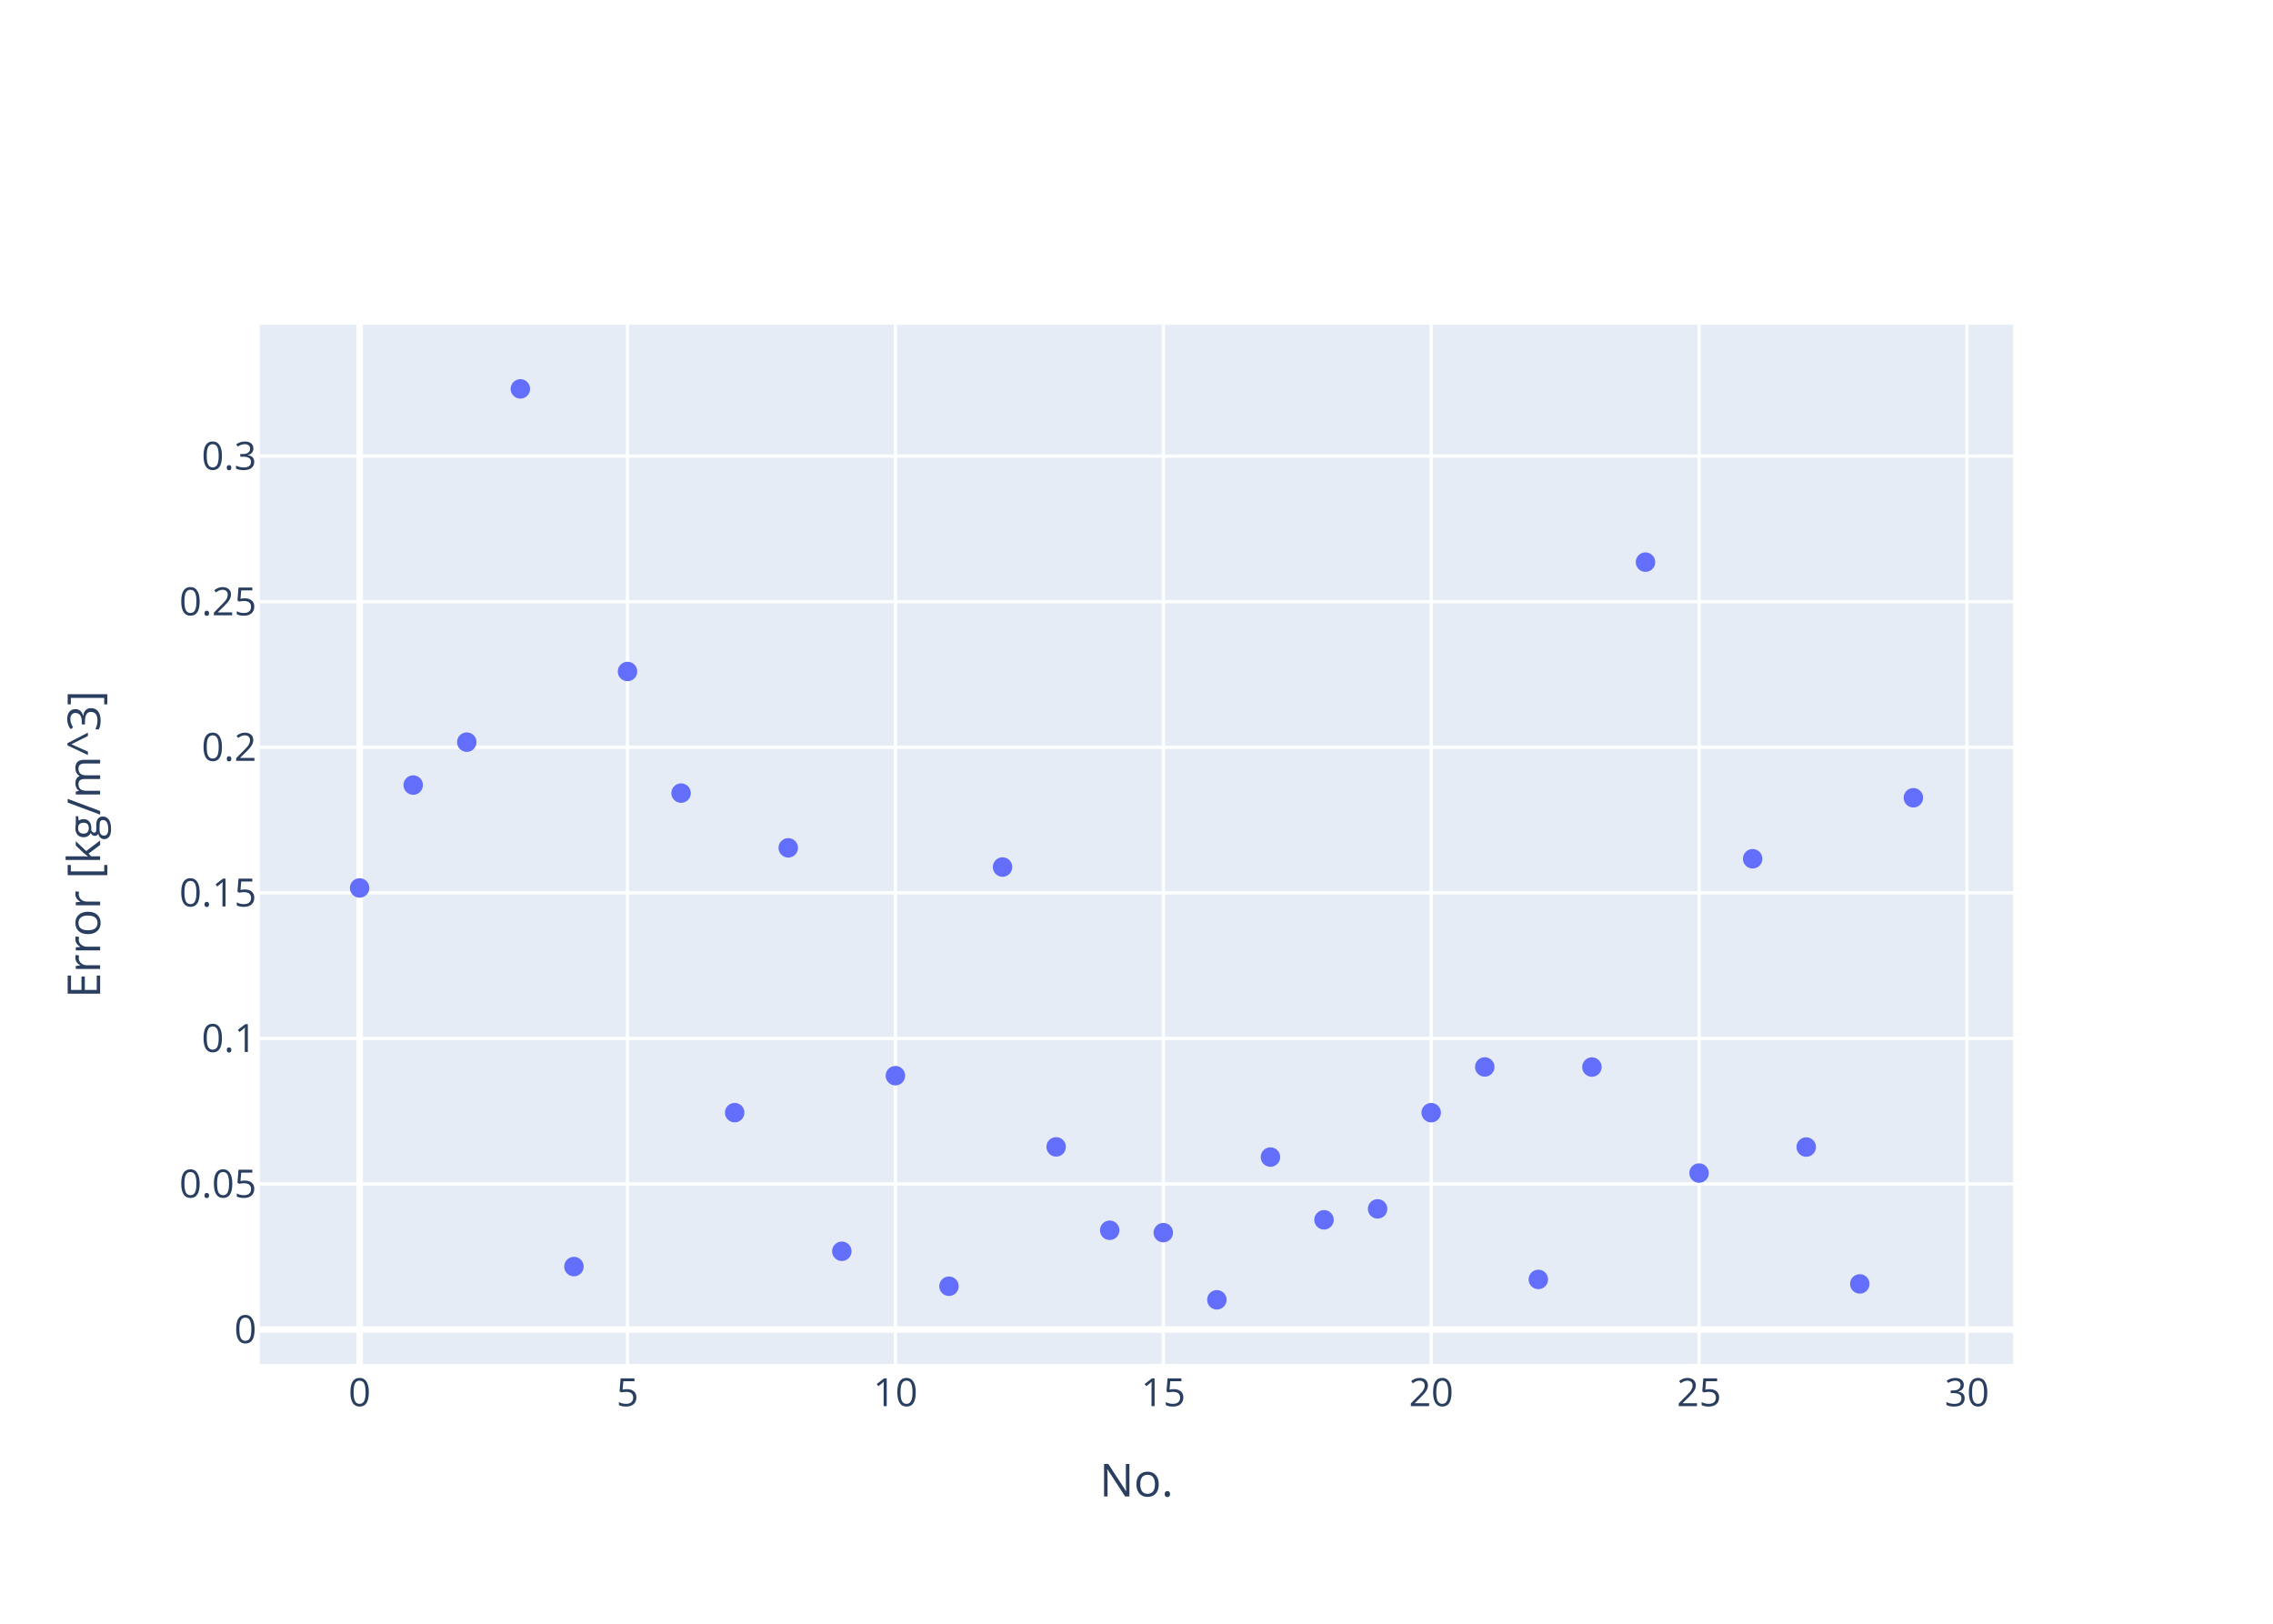
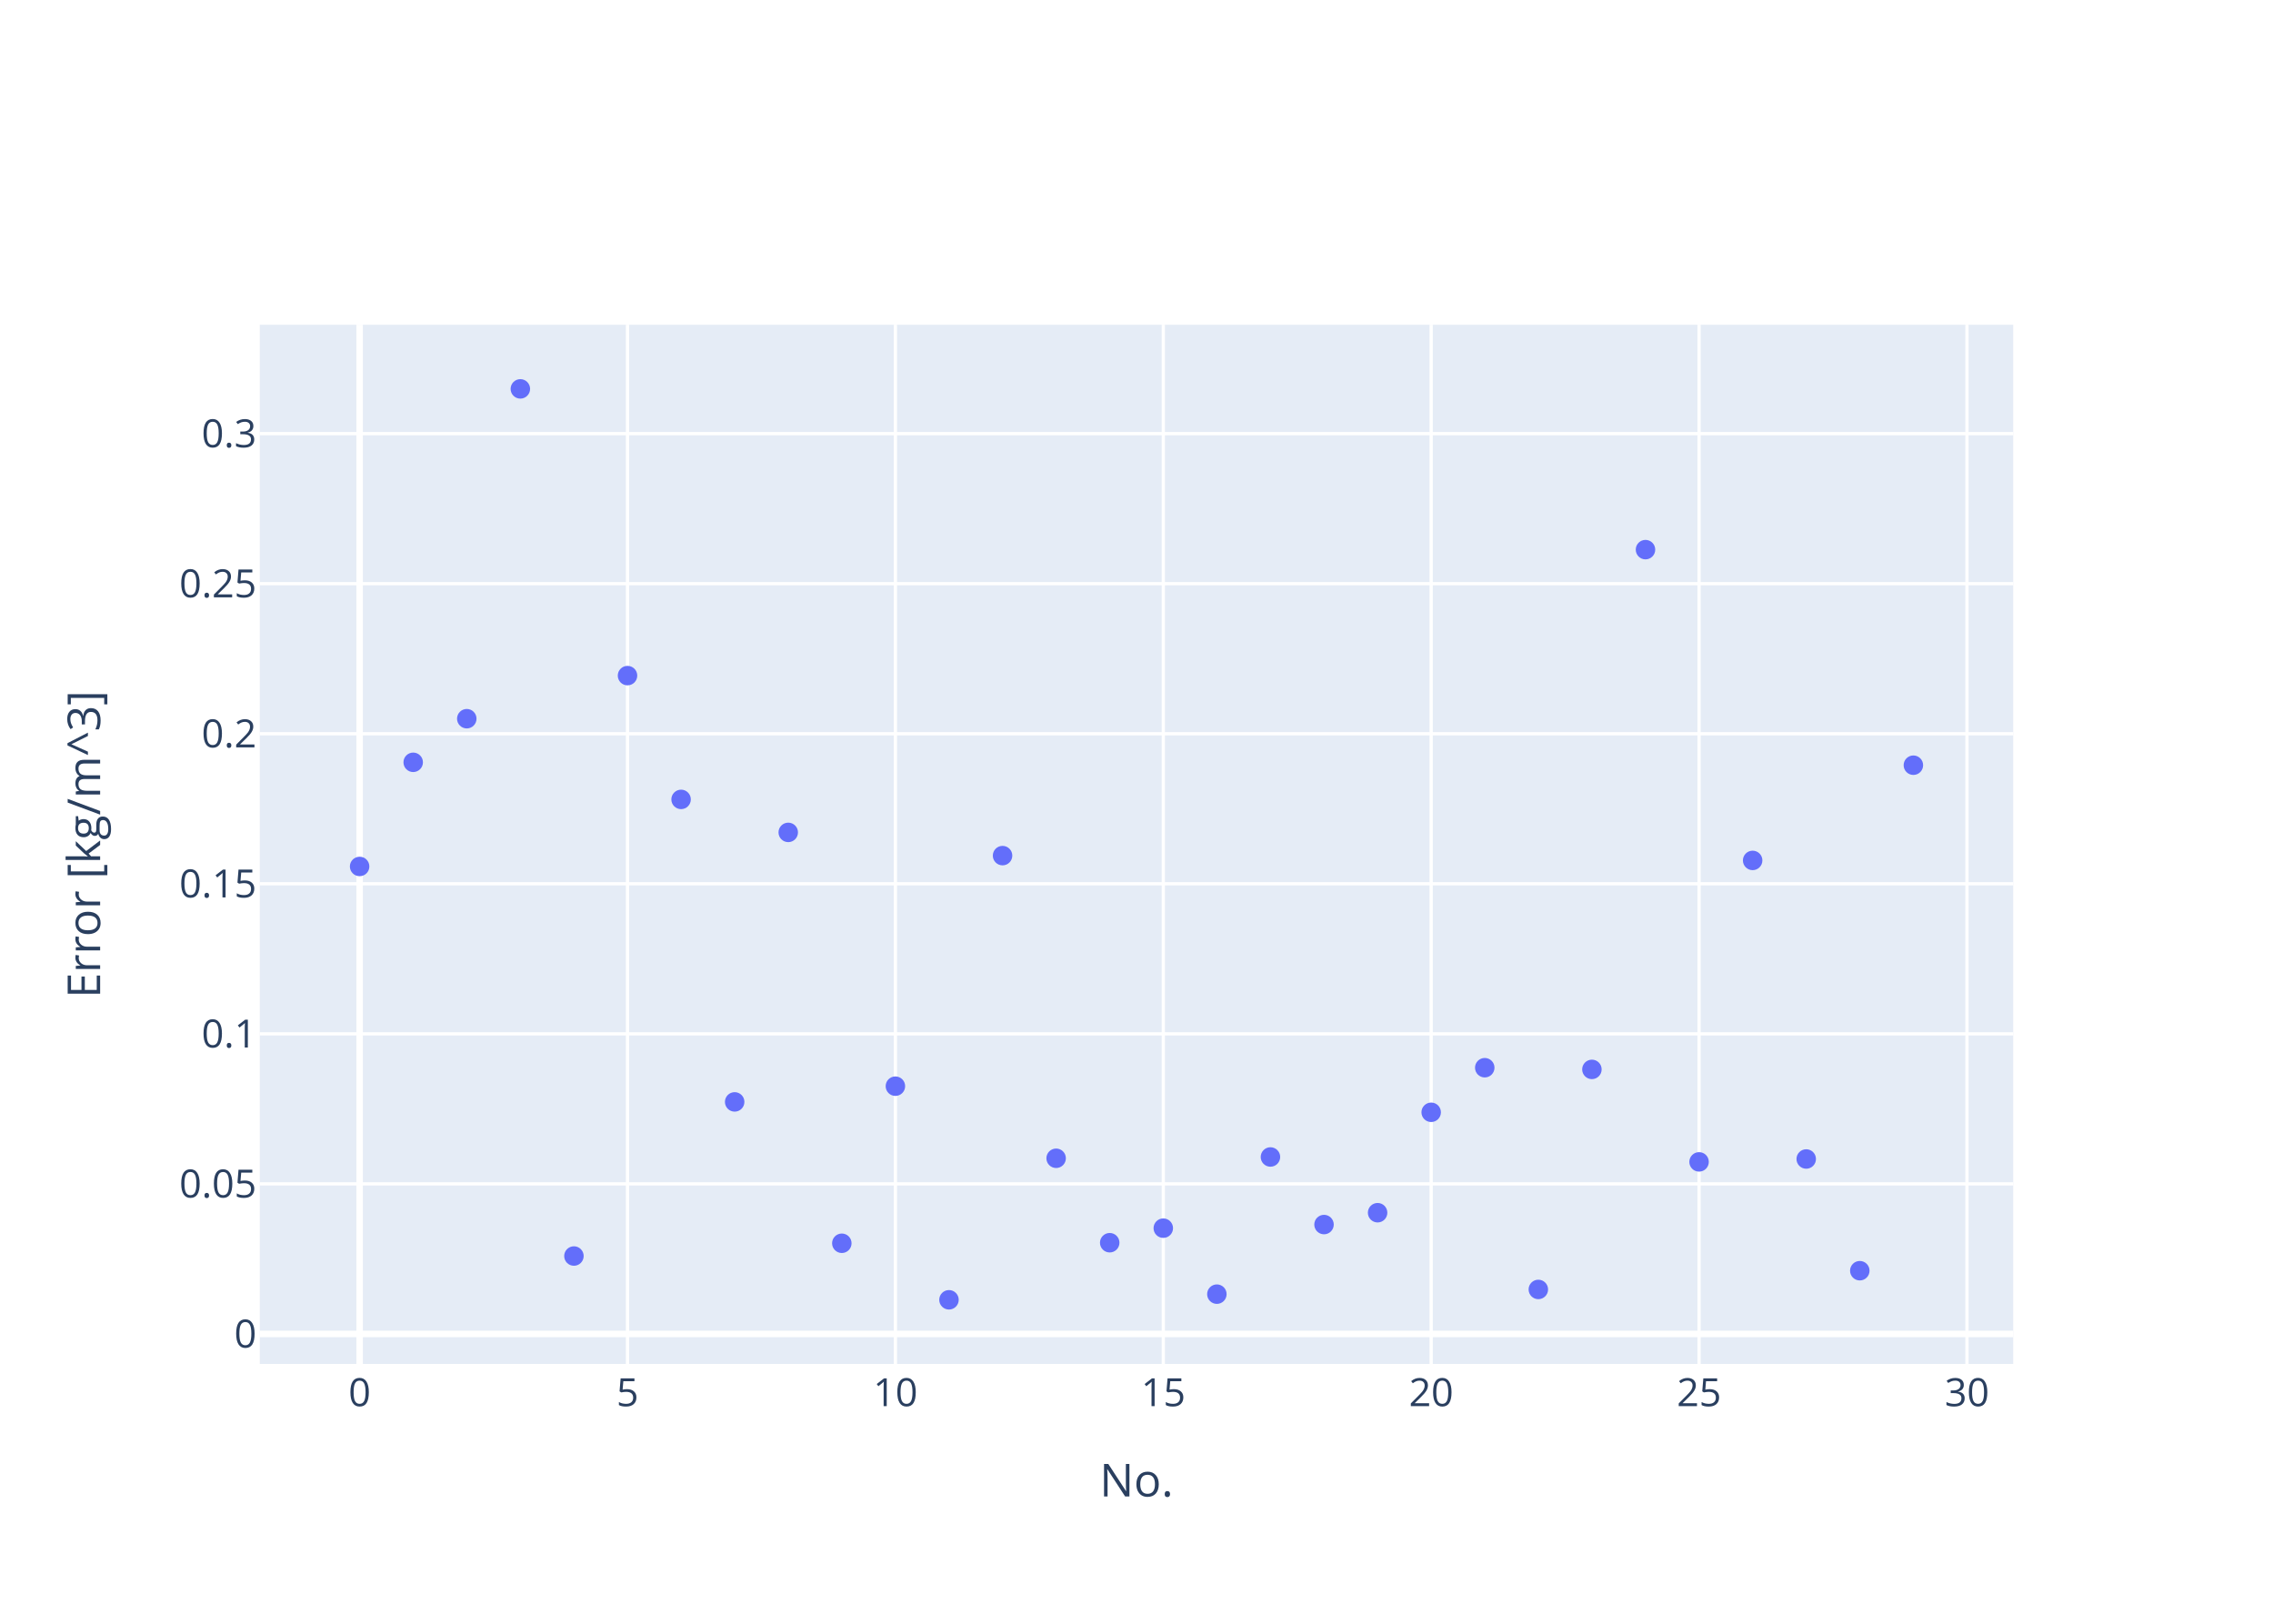
<svg xmlns="http://www.w3.org/2000/svg" class="main-svg" width="700" height="500" style="" viewBox="0 0 700 500">
  <rect x="0" y="0" width="700" height="500" style="fill: rgb(255, 255, 255); fill-opacity: 1;" />
-   <defs id="defs-d09416">
+   <defs id="defs-bb05de">
    <g class="clips">
-       <clipPath id="clipd09416xyplot" class="plotclip">
+       <clipPath id="clipbb05dexyplot" class="plotclip">
        <rect width="540" height="320" />
      </clipPath>
-       <clipPath class="axesclip" id="clipd09416x">
+       <clipPath class="axesclip" id="clipbb05dex">
        <rect x="80" y="0" width="540" height="500" />
      </clipPath>
-       <clipPath class="axesclip" id="clipd09416y">
+       <clipPath class="axesclip" id="clipbb05dey">
        <rect x="0" y="100" width="700" height="320" />
      </clipPath>
-       <clipPath class="axesclip" id="clipd09416xy">
+       <clipPath class="axesclip" id="clipbb05dexy">
        <rect x="80" y="100" width="540" height="320" />
      </clipPath>
    </g>
    <g class="gradients" />
  </defs>
  <g class="bglayer">
    <rect class="bg" x="80" y="100" width="540" height="320" style="fill: rgb(229, 236, 246); fill-opacity: 1; stroke-width: 0;" />
  </g>
  <g class="layer-below">
    <g class="imagelayer" />
    <g class="shapelayer" />
  </g>
  <g class="cartesianlayer">
    <g class="subplot xy">
      <g class="layer-subplot">
        <g class="shapelayer" />
        <g class="imagelayer" />
      </g>
      <g class="gridlayer">
        <g class="x">
          <path class="xgrid crisp" transform="translate(193.25,0)" d="M0,100v320" style="stroke: rgb(255, 255, 255); stroke-opacity: 1; stroke-width: 1px;" />
          <path class="xgrid crisp" transform="translate(275.75,0)" d="M0,100v320" style="stroke: rgb(255, 255, 255); stroke-opacity: 1; stroke-width: 1px;" />
          <path class="xgrid crisp" transform="translate(358.25,0)" d="M0,100v320" style="stroke: rgb(255, 255, 255); stroke-opacity: 1; stroke-width: 1px;" />
          <path class="xgrid crisp" transform="translate(440.75,0)" d="M0,100v320" style="stroke: rgb(255, 255, 255); stroke-opacity: 1; stroke-width: 1px;" />
          <path class="xgrid crisp" transform="translate(523.25,0)" d="M0,100v320" style="stroke: rgb(255, 255, 255); stroke-opacity: 1; stroke-width: 1px;" />
          <path class="xgrid crisp" transform="translate(605.75,0)" d="M0,100v320" style="stroke: rgb(255, 255, 255); stroke-opacity: 1; stroke-width: 1px;" />
        </g>
        <g class="y">
-           <path class="ygrid crisp" transform="translate(0,364.56)" d="M80,0h540" style="stroke: rgb(255, 255, 255); stroke-opacity: 1; stroke-width: 1px;" />
-           <path class="ygrid crisp" transform="translate(0,319.74)" d="M80,0h540" style="stroke: rgb(255, 255, 255); stroke-opacity: 1; stroke-width: 1px;" />
-           <path class="ygrid crisp" transform="translate(0,274.92)" d="M80,0h540" style="stroke: rgb(255, 255, 255); stroke-opacity: 1; stroke-width: 1px;" />
-           <path class="ygrid crisp" transform="translate(0,230.09)" d="M80,0h540" style="stroke: rgb(255, 255, 255); stroke-opacity: 1; stroke-width: 1px;" />
-           <path class="ygrid crisp" transform="translate(0,185.27)" d="M80,0h540" style="stroke: rgb(255, 255, 255); stroke-opacity: 1; stroke-width: 1px;" />
-           <path class="ygrid crisp" transform="translate(0,140.44)" d="M80,0h540" style="stroke: rgb(255, 255, 255); stroke-opacity: 1; stroke-width: 1px;" />
+           <path class="ygrid crisp" transform="translate(0,364.55)" d="M80,0h540" style="stroke: rgb(255, 255, 255); stroke-opacity: 1; stroke-width: 1px;" />
+           <path class="ygrid crisp" transform="translate(0,318.35)" d="M80,0h540" style="stroke: rgb(255, 255, 255); stroke-opacity: 1; stroke-width: 1px;" />
+           <path class="ygrid crisp" transform="translate(0,272.14)" d="M80,0h540" style="stroke: rgb(255, 255, 255); stroke-opacity: 1; stroke-width: 1px;" />
+           <path class="ygrid crisp" transform="translate(0,225.94)" d="M80,0h540" style="stroke: rgb(255, 255, 255); stroke-opacity: 1; stroke-width: 1px;" />
+           <path class="ygrid crisp" transform="translate(0,179.73)" d="M80,0h540" style="stroke: rgb(255, 255, 255); stroke-opacity: 1; stroke-width: 1px;" />
+           <path class="ygrid crisp" transform="translate(0,133.53)" d="M80,0h540" style="stroke: rgb(255, 255, 255); stroke-opacity: 1; stroke-width: 1px;" />
        </g>
      </g>
      <g class="zerolinelayer">
        <path class="xzl zl crisp" transform="translate(110.75,0)" d="M0,100v320" style="stroke: rgb(255, 255, 255); stroke-opacity: 1; stroke-width: 2px;" />
-         <path class="yzl zl crisp" transform="translate(0,409.39)" d="M80,0h540" style="stroke: rgb(255, 255, 255); stroke-opacity: 1; stroke-width: 2px;" />
+         <path class="yzl zl crisp" transform="translate(0,410.76)" d="M80,0h540" style="stroke: rgb(255, 255, 255); stroke-opacity: 1; stroke-width: 2px;" />
      </g>
      <path class="xlines-below" />
      <path class="ylines-below" />
      <g class="overlines-below" />
      <g class="xaxislayer-below" />
      <g class="yaxislayer-below" />
      <g class="overaxes-below" />
-       <g class="plot" transform="translate(80,100)" clip-path="url('#clipd09416xyplot')">
+       <g class="plot" transform="translate(80,100)" clip-path="url('#clipbb05dexyplot')">
        <g class="scatterlayer mlayer">
-           <g class="trace scatter trace2460aa" style="stroke-miterlimit: 2; opacity: 1;">
+           <g class="trace scatter tracec8caec" style="stroke-miterlimit: 2; opacity: 1;">
            <g class="fills" />
            <g class="errorbars" />
            <g class="lines" />
            <g class="points">
-               <path class="point" transform="translate(30.75,173.43)" d="M3,0A3,3 0 1,1 0,-3A3,3 0 0,1 3,0Z" style="opacity: 1; stroke-width: 0px; fill: rgb(99, 110, 250); fill-opacity: 1;" />
-               <path class="point" transform="translate(47.25,141.75)" d="M3,0A3,3 0 1,1 0,-3A3,3 0 0,1 3,0Z" style="opacity: 1; stroke-width: 0px; fill: rgb(99, 110, 250); fill-opacity: 1;" />
-               <path class="point" transform="translate(63.75,128.53)" d="M3,0A3,3 0 1,1 0,-3A3,3 0 0,1 3,0Z" style="opacity: 1; stroke-width: 0px; fill: rgb(99, 110, 250); fill-opacity: 1;" />
+               <path class="point" transform="translate(30.75,166.81)" d="M3,0A3,3 0 1,1 0,-3A3,3 0 0,1 3,0Z" style="opacity: 1; stroke-width: 0px; fill: rgb(99, 110, 250); fill-opacity: 1;" />
+               <path class="point" transform="translate(47.25,134.74)" d="M3,0A3,3 0 1,1 0,-3A3,3 0 0,1 3,0Z" style="opacity: 1; stroke-width: 0px; fill: rgb(99, 110, 250); fill-opacity: 1;" />
+               <path class="point" transform="translate(63.75,121.31)" d="M3,0A3,3 0 1,1 0,-3A3,3 0 0,1 3,0Z" style="opacity: 1; stroke-width: 0px; fill: rgb(99, 110, 250); fill-opacity: 1;" />
              <path class="point" transform="translate(80.25,19.75)" d="M3,0A3,3 0 1,1 0,-3A3,3 0 0,1 3,0Z" style="opacity: 1; stroke-width: 0px; fill: rgb(99, 110, 250); fill-opacity: 1;" />
-               <path class="point" transform="translate(96.75,290.02)" d="M3,0A3,3 0 1,1 0,-3A3,3 0 0,1 3,0Z" style="opacity: 1; stroke-width: 0px; fill: rgb(99, 110, 250); fill-opacity: 1;" />
-               <path class="point" transform="translate(113.25,106.77)" d="M3,0A3,3 0 1,1 0,-3A3,3 0 0,1 3,0Z" style="opacity: 1; stroke-width: 0px; fill: rgb(99, 110, 250); fill-opacity: 1;" />
-               <path class="point" transform="translate(129.75,144.22)" d="M3,0A3,3 0 1,1 0,-3A3,3 0 0,1 3,0Z" style="opacity: 1; stroke-width: 0px; fill: rgb(99, 110, 250); fill-opacity: 1;" />
-               <path class="point" transform="translate(146.25,242.62)" d="M3,0A3,3 0 1,1 0,-3A3,3 0 0,1 3,0Z" style="opacity: 1; stroke-width: 0px; fill: rgb(99, 110, 250); fill-opacity: 1;" />
-               <path class="point" transform="translate(162.75,161.08)" d="M3,0A3,3 0 1,1 0,-3A3,3 0 0,1 3,0Z" style="opacity: 1; stroke-width: 0px; fill: rgb(99, 110, 250); fill-opacity: 1;" />
-               <path class="point" transform="translate(179.25,285.31)" d="M3,0A3,3 0 1,1 0,-3A3,3 0 0,1 3,0Z" style="opacity: 1; stroke-width: 0px; fill: rgb(99, 110, 250); fill-opacity: 1;" />
-               <path class="point" transform="translate(195.75,231.24)" d="M3,0A3,3 0 1,1 0,-3A3,3 0 0,1 3,0Z" style="opacity: 1; stroke-width: 0px; fill: rgb(99, 110, 250); fill-opacity: 1;" />
-               <path class="point" transform="translate(212.25,296.07)" d="M3,0A3,3 0 1,1 0,-3A3,3 0 0,1 3,0Z" style="opacity: 1; stroke-width: 0px; fill: rgb(99, 110, 250); fill-opacity: 1;" />
-               <path class="point" transform="translate(228.75,166.99)" d="M3,0A3,3 0 1,1 0,-3A3,3 0 0,1 3,0Z" style="opacity: 1; stroke-width: 0px; fill: rgb(99, 110, 250); fill-opacity: 1;" />
-               <path class="point" transform="translate(245.25,253.16)" d="M3,0A3,3 0 1,1 0,-3A3,3 0 0,1 3,0Z" style="opacity: 1; stroke-width: 0px; fill: rgb(99, 110, 250); fill-opacity: 1;" />
-               <path class="point" transform="translate(261.75,278.84)" d="M3,0A3,3 0 1,1 0,-3A3,3 0 0,1 3,0Z" style="opacity: 1; stroke-width: 0px; fill: rgb(99, 110, 250); fill-opacity: 1;" />
-               <path class="point" transform="translate(278.25,279.57)" d="M3,0A3,3 0 1,1 0,-3A3,3 0 0,1 3,0Z" style="opacity: 1; stroke-width: 0px; fill: rgb(99, 110, 250); fill-opacity: 1;" />
-               <path class="point" transform="translate(294.75,300.25)" d="M3,0A3,3 0 1,1 0,-3A3,3 0 0,1 3,0Z" style="opacity: 1; stroke-width: 0px; fill: rgb(99, 110, 250); fill-opacity: 1;" />
-               <path class="point" transform="translate(311.25,256.3)" d="M3,0A3,3 0 1,1 0,-3A3,3 0 0,1 3,0Z" style="opacity: 1; stroke-width: 0px; fill: rgb(99, 110, 250); fill-opacity: 1;" />
-               <path class="point" transform="translate(327.75,275.62)" d="M3,0A3,3 0 1,1 0,-3A3,3 0 0,1 3,0Z" style="opacity: 1; stroke-width: 0px; fill: rgb(99, 110, 250); fill-opacity: 1;" />
-               <path class="point" transform="translate(344.25,272.25)" d="M3,0A3,3 0 1,1 0,-3A3,3 0 0,1 3,0Z" style="opacity: 1; stroke-width: 0px; fill: rgb(99, 110, 250); fill-opacity: 1;" />
-               <path class="point" transform="translate(360.75,242.63)" d="M3,0A3,3 0 1,1 0,-3A3,3 0 0,1 3,0Z" style="opacity: 1; stroke-width: 0px; fill: rgb(99, 110, 250); fill-opacity: 1;" />
-               <path class="point" transform="translate(377.25,228.55)" d="M3,0A3,3 0 1,1 0,-3A3,3 0 0,1 3,0Z" style="opacity: 1; stroke-width: 0px; fill: rgb(99, 110, 250); fill-opacity: 1;" />
-               <path class="point" transform="translate(393.75,293.98)" d="M3,0A3,3 0 1,1 0,-3A3,3 0 0,1 3,0Z" style="opacity: 1; stroke-width: 0px; fill: rgb(99, 110, 250); fill-opacity: 1;" />
-               <path class="point" transform="translate(410.25,228.58)" d="M3,0A3,3 0 1,1 0,-3A3,3 0 0,1 3,0Z" style="opacity: 1; stroke-width: 0px; fill: rgb(99, 110, 250); fill-opacity: 1;" />
-               <path class="point" transform="translate(426.75,73.1)" d="M3,0A3,3 0 1,1 0,-3A3,3 0 0,1 3,0Z" style="opacity: 1; stroke-width: 0px; fill: rgb(99, 110, 250); fill-opacity: 1;" />
-               <path class="point" transform="translate(443.25,261.22)" d="M3,0A3,3 0 1,1 0,-3A3,3 0 0,1 3,0Z" style="opacity: 1; stroke-width: 0px; fill: rgb(99, 110, 250); fill-opacity: 1;" />
-               <path class="point" transform="translate(459.75,164.44)" d="M3,0A3,3 0 1,1 0,-3A3,3 0 0,1 3,0Z" style="opacity: 1; stroke-width: 0px; fill: rgb(99, 110, 250); fill-opacity: 1;" />
-               <path class="point" transform="translate(476.25,253.21)" d="M3,0A3,3 0 1,1 0,-3A3,3 0 0,1 3,0Z" style="opacity: 1; stroke-width: 0px; fill: rgb(99, 110, 250); fill-opacity: 1;" />
-               <path class="point" transform="translate(492.75,295.36)" d="M3,0A3,3 0 1,1 0,-3A3,3 0 0,1 3,0Z" style="opacity: 1; stroke-width: 0px; fill: rgb(99, 110, 250); fill-opacity: 1;" />
-               <path class="point" transform="translate(509.25,145.66)" d="M3,0A3,3 0 1,1 0,-3A3,3 0 0,1 3,0Z" style="opacity: 1; stroke-width: 0px; fill: rgb(99, 110, 250); fill-opacity: 1;" />
+               <path class="point" transform="translate(96.75,286.77)" d="M3,0A3,3 0 1,1 0,-3A3,3 0 0,1 3,0Z" style="opacity: 1; stroke-width: 0px; fill: rgb(99, 110, 250); fill-opacity: 1;" />
+               <path class="point" transform="translate(113.25,108.04)" d="M3,0A3,3 0 1,1 0,-3A3,3 0 0,1 3,0Z" style="opacity: 1; stroke-width: 0px; fill: rgb(99, 110, 250); fill-opacity: 1;" />
+               <path class="point" transform="translate(129.75,146.16)" d="M3,0A3,3 0 1,1 0,-3A3,3 0 0,1 3,0Z" style="opacity: 1; stroke-width: 0px; fill: rgb(99, 110, 250); fill-opacity: 1;" />
+               <path class="point" transform="translate(146.25,239.31)" d="M3,0A3,3 0 1,1 0,-3A3,3 0 0,1 3,0Z" style="opacity: 1; stroke-width: 0px; fill: rgb(99, 110, 250); fill-opacity: 1;" />
+               <path class="point" transform="translate(162.75,156.32)" d="M3,0A3,3 0 1,1 0,-3A3,3 0 0,1 3,0Z" style="opacity: 1; stroke-width: 0px; fill: rgb(99, 110, 250); fill-opacity: 1;" />
+               <path class="point" transform="translate(179.25,282.84)" d="M3,0A3,3 0 1,1 0,-3A3,3 0 0,1 3,0Z" style="opacity: 1; stroke-width: 0px; fill: rgb(99, 110, 250); fill-opacity: 1;" />
+               <path class="point" transform="translate(195.75,234.47)" d="M3,0A3,3 0 1,1 0,-3A3,3 0 0,1 3,0Z" style="opacity: 1; stroke-width: 0px; fill: rgb(99, 110, 250); fill-opacity: 1;" />
+               <path class="point" transform="translate(212.25,300.25)" d="M3,0A3,3 0 1,1 0,-3A3,3 0 0,1 3,0Z" style="opacity: 1; stroke-width: 0px; fill: rgb(99, 110, 250); fill-opacity: 1;" />
+               <path class="point" transform="translate(228.75,163.47)" d="M3,0A3,3 0 1,1 0,-3A3,3 0 0,1 3,0Z" style="opacity: 1; stroke-width: 0px; fill: rgb(99, 110, 250); fill-opacity: 1;" />
+               <path class="point" transform="translate(245.25,256.67)" d="M3,0A3,3 0 1,1 0,-3A3,3 0 0,1 3,0Z" style="opacity: 1; stroke-width: 0px; fill: rgb(99, 110, 250); fill-opacity: 1;" />
+               <path class="point" transform="translate(261.75,282.67)" d="M3,0A3,3 0 1,1 0,-3A3,3 0 0,1 3,0Z" style="opacity: 1; stroke-width: 0px; fill: rgb(99, 110, 250); fill-opacity: 1;" />
+               <path class="point" transform="translate(278.25,278.19)" d="M3,0A3,3 0 1,1 0,-3A3,3 0 0,1 3,0Z" style="opacity: 1; stroke-width: 0px; fill: rgb(99, 110, 250); fill-opacity: 1;" />
+               <path class="point" transform="translate(294.75,298.51)" d="M3,0A3,3 0 1,1 0,-3A3,3 0 0,1 3,0Z" style="opacity: 1; stroke-width: 0px; fill: rgb(99, 110, 250); fill-opacity: 1;" />
+               <path class="point" transform="translate(311.25,256.27)" d="M3,0A3,3 0 1,1 0,-3A3,3 0 0,1 3,0Z" style="opacity: 1; stroke-width: 0px; fill: rgb(99, 110, 250); fill-opacity: 1;" />
+               <path class="point" transform="translate(327.75,277.08)" d="M3,0A3,3 0 1,1 0,-3A3,3 0 0,1 3,0Z" style="opacity: 1; stroke-width: 0px; fill: rgb(99, 110, 250); fill-opacity: 1;" />
+               <path class="point" transform="translate(344.25,273.43)" d="M3,0A3,3 0 1,1 0,-3A3,3 0 0,1 3,0Z" style="opacity: 1; stroke-width: 0px; fill: rgb(99, 110, 250); fill-opacity: 1;" />
+               <path class="point" transform="translate(360.75,242.51)" d="M3,0A3,3 0 1,1 0,-3A3,3 0 0,1 3,0Z" style="opacity: 1; stroke-width: 0px; fill: rgb(99, 110, 250); fill-opacity: 1;" />
+               <path class="point" transform="translate(377.25,228.78)" d="M3,0A3,3 0 1,1 0,-3A3,3 0 0,1 3,0Z" style="opacity: 1; stroke-width: 0px; fill: rgb(99, 110, 250); fill-opacity: 1;" />
+               <path class="point" transform="translate(393.75,297.06)" d="M3,0A3,3 0 1,1 0,-3A3,3 0 0,1 3,0Z" style="opacity: 1; stroke-width: 0px; fill: rgb(99, 110, 250); fill-opacity: 1;" />
+               <path class="point" transform="translate(410.25,229.3)" d="M3,0A3,3 0 1,1 0,-3A3,3 0 0,1 3,0Z" style="opacity: 1; stroke-width: 0px; fill: rgb(99, 110, 250); fill-opacity: 1;" />
+               <path class="point" transform="translate(426.75,69.25)" d="M3,0A3,3 0 1,1 0,-3A3,3 0 0,1 3,0Z" style="opacity: 1; stroke-width: 0px; fill: rgb(99, 110, 250); fill-opacity: 1;" />
+               <path class="point" transform="translate(443.25,257.78)" d="M3,0A3,3 0 1,1 0,-3A3,3 0 0,1 3,0Z" style="opacity: 1; stroke-width: 0px; fill: rgb(99, 110, 250); fill-opacity: 1;" />
+               <path class="point" transform="translate(459.75,164.95)" d="M3,0A3,3 0 1,1 0,-3A3,3 0 0,1 3,0Z" style="opacity: 1; stroke-width: 0px; fill: rgb(99, 110, 250); fill-opacity: 1;" />
+               <path class="point" transform="translate(476.25,256.89)" d="M3,0A3,3 0 1,1 0,-3A3,3 0 0,1 3,0Z" style="opacity: 1; stroke-width: 0px; fill: rgb(99, 110, 250); fill-opacity: 1;" />
+               <path class="point" transform="translate(492.75,291.29)" d="M3,0A3,3 0 1,1 0,-3A3,3 0 0,1 3,0Z" style="opacity: 1; stroke-width: 0px; fill: rgb(99, 110, 250); fill-opacity: 1;" />
+               <path class="point" transform="translate(509.25,135.63)" d="M3,0A3,3 0 1,1 0,-3A3,3 0 0,1 3,0Z" style="opacity: 1; stroke-width: 0px; fill: rgb(99, 110, 250); fill-opacity: 1;" />
            </g>
            <g class="text" />
          </g>
        </g>
      </g>
      <g class="overplot" />
      <path class="xlines-above crisp" d="M0,0" style="fill: none;" />
      <path class="ylines-above crisp" d="M0,0" style="fill: none;" />
      <g class="overlines-above" />
      <g class="xaxislayer-above">
        <g class="xtick">
          <text text-anchor="middle" x="0" y="433" transform="translate(110.75,0)" style="font-family: 'Open Sans', verdana, arial, sans-serif; font-size: 12px; fill: rgb(42, 63, 95); fill-opacity: 1; white-space: pre;">0</text>
        </g>
        <g class="xtick">
          <text text-anchor="middle" x="0" y="433" transform="translate(193.25,0)" style="font-family: 'Open Sans', verdana, arial, sans-serif; font-size: 12px; fill: rgb(42, 63, 95); fill-opacity: 1; white-space: pre;">5</text>
        </g>
        <g class="xtick">
          <text text-anchor="middle" x="0" y="433" transform="translate(275.75,0)" style="font-family: 'Open Sans', verdana, arial, sans-serif; font-size: 12px; fill: rgb(42, 63, 95); fill-opacity: 1; white-space: pre;">10</text>
        </g>
        <g class="xtick">
          <text text-anchor="middle" x="0" y="433" transform="translate(358.25,0)" style="font-family: 'Open Sans', verdana, arial, sans-serif; font-size: 12px; fill: rgb(42, 63, 95); fill-opacity: 1; white-space: pre;">15</text>
        </g>
        <g class="xtick">
          <text text-anchor="middle" x="0" y="433" transform="translate(440.75,0)" style="font-family: 'Open Sans', verdana, arial, sans-serif; font-size: 12px; fill: rgb(42, 63, 95); fill-opacity: 1; white-space: pre;">20</text>
        </g>
        <g class="xtick">
          <text text-anchor="middle" x="0" y="433" transform="translate(523.25,0)" style="font-family: 'Open Sans', verdana, arial, sans-serif; font-size: 12px; fill: rgb(42, 63, 95); fill-opacity: 1; white-space: pre;">25</text>
        </g>
        <g class="xtick">
          <text text-anchor="middle" x="0" y="433" transform="translate(605.75,0)" style="font-family: 'Open Sans', verdana, arial, sans-serif; font-size: 12px; fill: rgb(42, 63, 95); fill-opacity: 1; white-space: pre;">30</text>
        </g>
      </g>
      <g class="yaxislayer-above">
        <g class="ytick">
-           <text text-anchor="end" x="79" y="4.2" transform="translate(0,409.39)" style="font-family: 'Open Sans', verdana, arial, sans-serif; font-size: 12px; fill: rgb(42, 63, 95); fill-opacity: 1; white-space: pre;">0</text>
+           <text text-anchor="end" x="79" y="4.2" transform="translate(0,410.76)" style="font-family: 'Open Sans', verdana, arial, sans-serif; font-size: 12px; fill: rgb(42, 63, 95); fill-opacity: 1; white-space: pre;">0</text>
        </g>
        <g class="ytick">
-           <text text-anchor="end" x="79" y="4.2" transform="translate(0,364.56)" style="font-family: 'Open Sans', verdana, arial, sans-serif; font-size: 12px; fill: rgb(42, 63, 95); fill-opacity: 1; white-space: pre;">0.05</text>
+           <text text-anchor="end" x="79" y="4.2" transform="translate(0,364.55)" style="font-family: 'Open Sans', verdana, arial, sans-serif; font-size: 12px; fill: rgb(42, 63, 95); fill-opacity: 1; white-space: pre;">0.05</text>
        </g>
        <g class="ytick">
-           <text text-anchor="end" x="79" y="4.2" transform="translate(0,319.74)" style="font-family: 'Open Sans', verdana, arial, sans-serif; font-size: 12px; fill: rgb(42, 63, 95); fill-opacity: 1; white-space: pre;">0.1</text>
+           <text text-anchor="end" x="79" y="4.2" transform="translate(0,318.35)" style="font-family: 'Open Sans', verdana, arial, sans-serif; font-size: 12px; fill: rgb(42, 63, 95); fill-opacity: 1; white-space: pre;">0.1</text>
        </g>
        <g class="ytick">
-           <text text-anchor="end" x="79" y="4.2" transform="translate(0,274.92)" style="font-family: 'Open Sans', verdana, arial, sans-serif; font-size: 12px; fill: rgb(42, 63, 95); fill-opacity: 1; white-space: pre;">0.15</text>
+           <text text-anchor="end" x="79" y="4.2" transform="translate(0,272.14)" style="font-family: 'Open Sans', verdana, arial, sans-serif; font-size: 12px; fill: rgb(42, 63, 95); fill-opacity: 1; white-space: pre;">0.15</text>
        </g>
        <g class="ytick">
-           <text text-anchor="end" x="79" y="4.2" transform="translate(0,230.09)" style="font-family: 'Open Sans', verdana, arial, sans-serif; font-size: 12px; fill: rgb(42, 63, 95); fill-opacity: 1; white-space: pre;">0.2</text>
+           <text text-anchor="end" x="79" y="4.2" transform="translate(0,225.94)" style="font-family: 'Open Sans', verdana, arial, sans-serif; font-size: 12px; fill: rgb(42, 63, 95); fill-opacity: 1; white-space: pre;">0.2</text>
        </g>
        <g class="ytick">
-           <text text-anchor="end" x="79" y="4.2" transform="translate(0,185.27)" style="font-family: 'Open Sans', verdana, arial, sans-serif; font-size: 12px; fill: rgb(42, 63, 95); fill-opacity: 1; white-space: pre;">0.25</text>
+           <text text-anchor="end" x="79" y="4.2" transform="translate(0,179.73)" style="font-family: 'Open Sans', verdana, arial, sans-serif; font-size: 12px; fill: rgb(42, 63, 95); fill-opacity: 1; white-space: pre;">0.25</text>
        </g>
        <g class="ytick">
-           <text text-anchor="end" x="79" y="4.2" transform="translate(0,140.44)" style="font-family: 'Open Sans', verdana, arial, sans-serif; font-size: 12px; fill: rgb(42, 63, 95); fill-opacity: 1; white-space: pre;">0.3</text>
+           <text text-anchor="end" x="79" y="4.2" transform="translate(0,133.53)" style="font-family: 'Open Sans', verdana, arial, sans-serif; font-size: 12px; fill: rgb(42, 63, 95); fill-opacity: 1; white-space: pre;">0.3</text>
        </g>
      </g>
      <g class="overaxes-above" />
    </g>
  </g>
  <g class="polarlayer" />
  <g class="ternarylayer" />
  <g class="geolayer" />
  <g class="funnelarealayer" />
  <g class="pielayer" />
  <g class="treemaplayer" />
  <g class="sunburstlayer" />
  <g class="glimages" />
-   <defs id="topdefs-d09416">
+   <defs id="topdefs-bb05de">
    <g class="clips" />
  </defs>
  <g class="layer-above">
    <g class="imagelayer" />
    <g class="shapelayer" />
  </g>
  <g class="infolayer">
    <g class="g-gtitle" />
    <g class="g-xtitle">
      <text class="xtitle" x="350" y="460.8" text-anchor="middle" style="font-family: 'Open Sans', verdana, arial, sans-serif; font-size: 14px; fill: rgb(42, 63, 95); opacity: 1; font-weight: normal; white-space: pre;">No.</text>
    </g>
    <g class="g-ytitle">
      <text class="ytitle" transform="rotate(-90,30.84063,260)" x="30.841" y="260" text-anchor="middle" style="font-family: 'Open Sans', verdana, arial, sans-serif; font-size: 14px; fill: rgb(42, 63, 95); opacity: 1; font-weight: normal; white-space: pre;">Error [kg/m^3]</text>
    </g>
  </g>
</svg>
